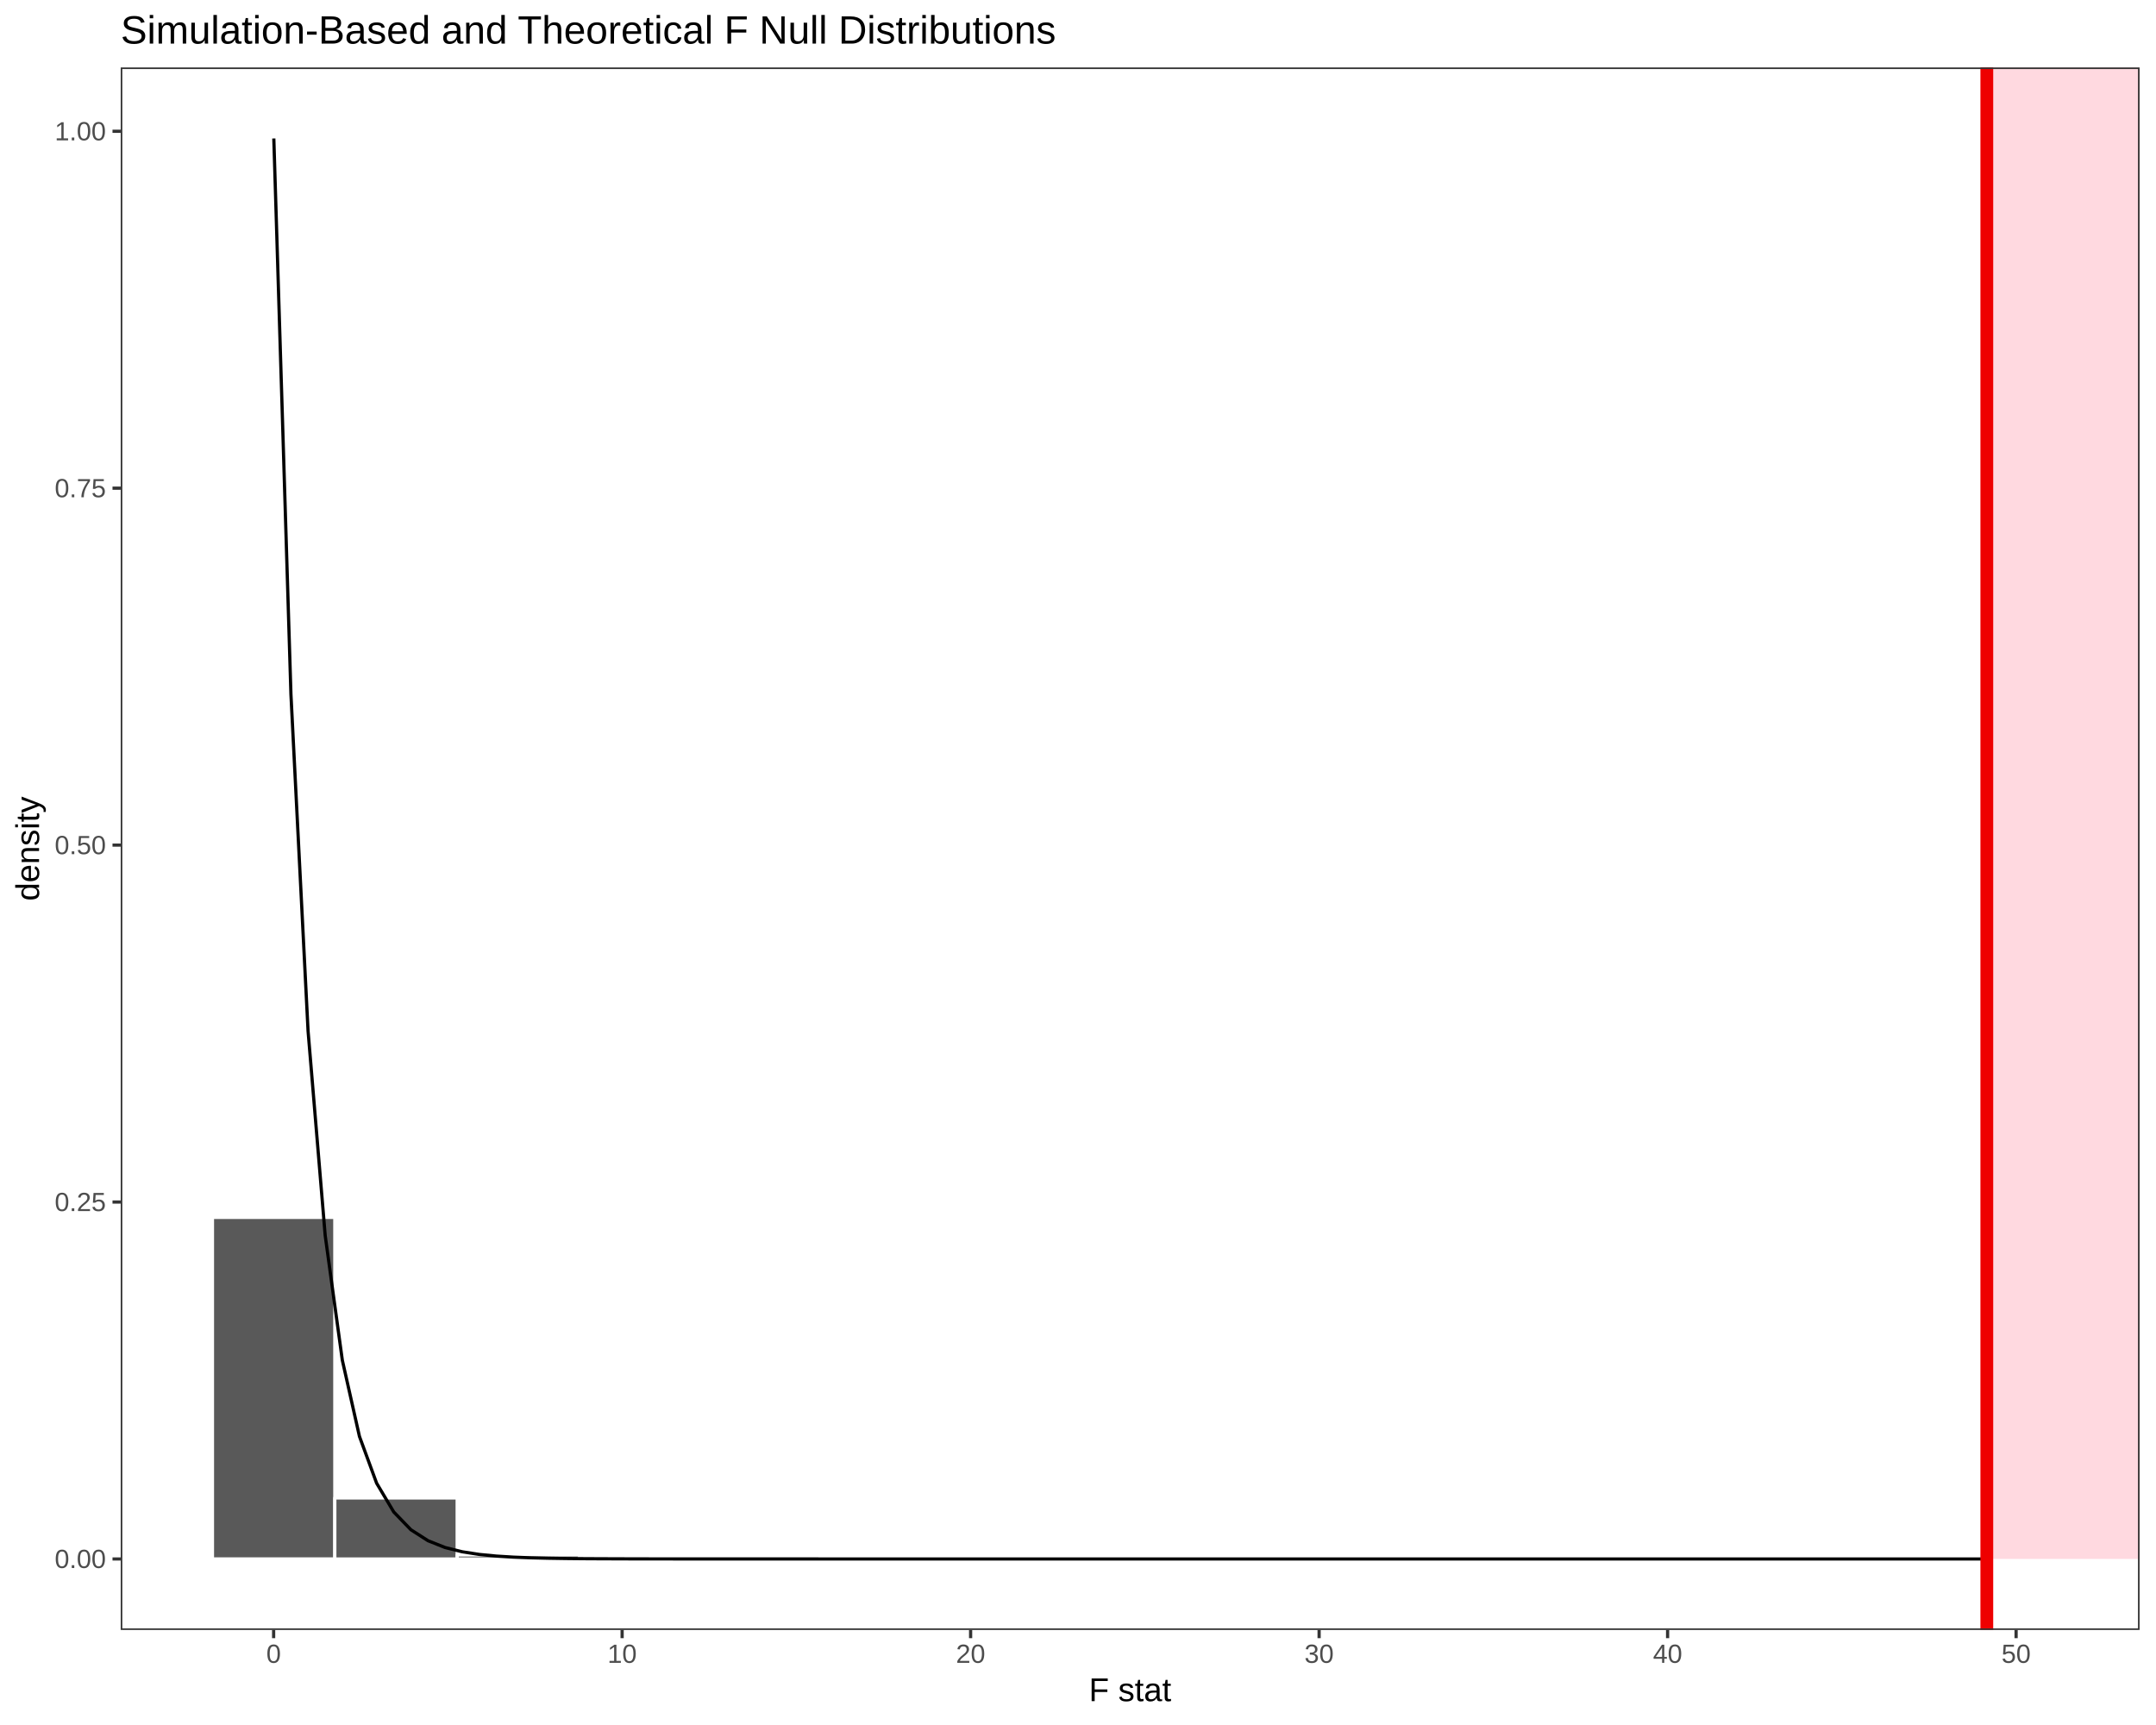
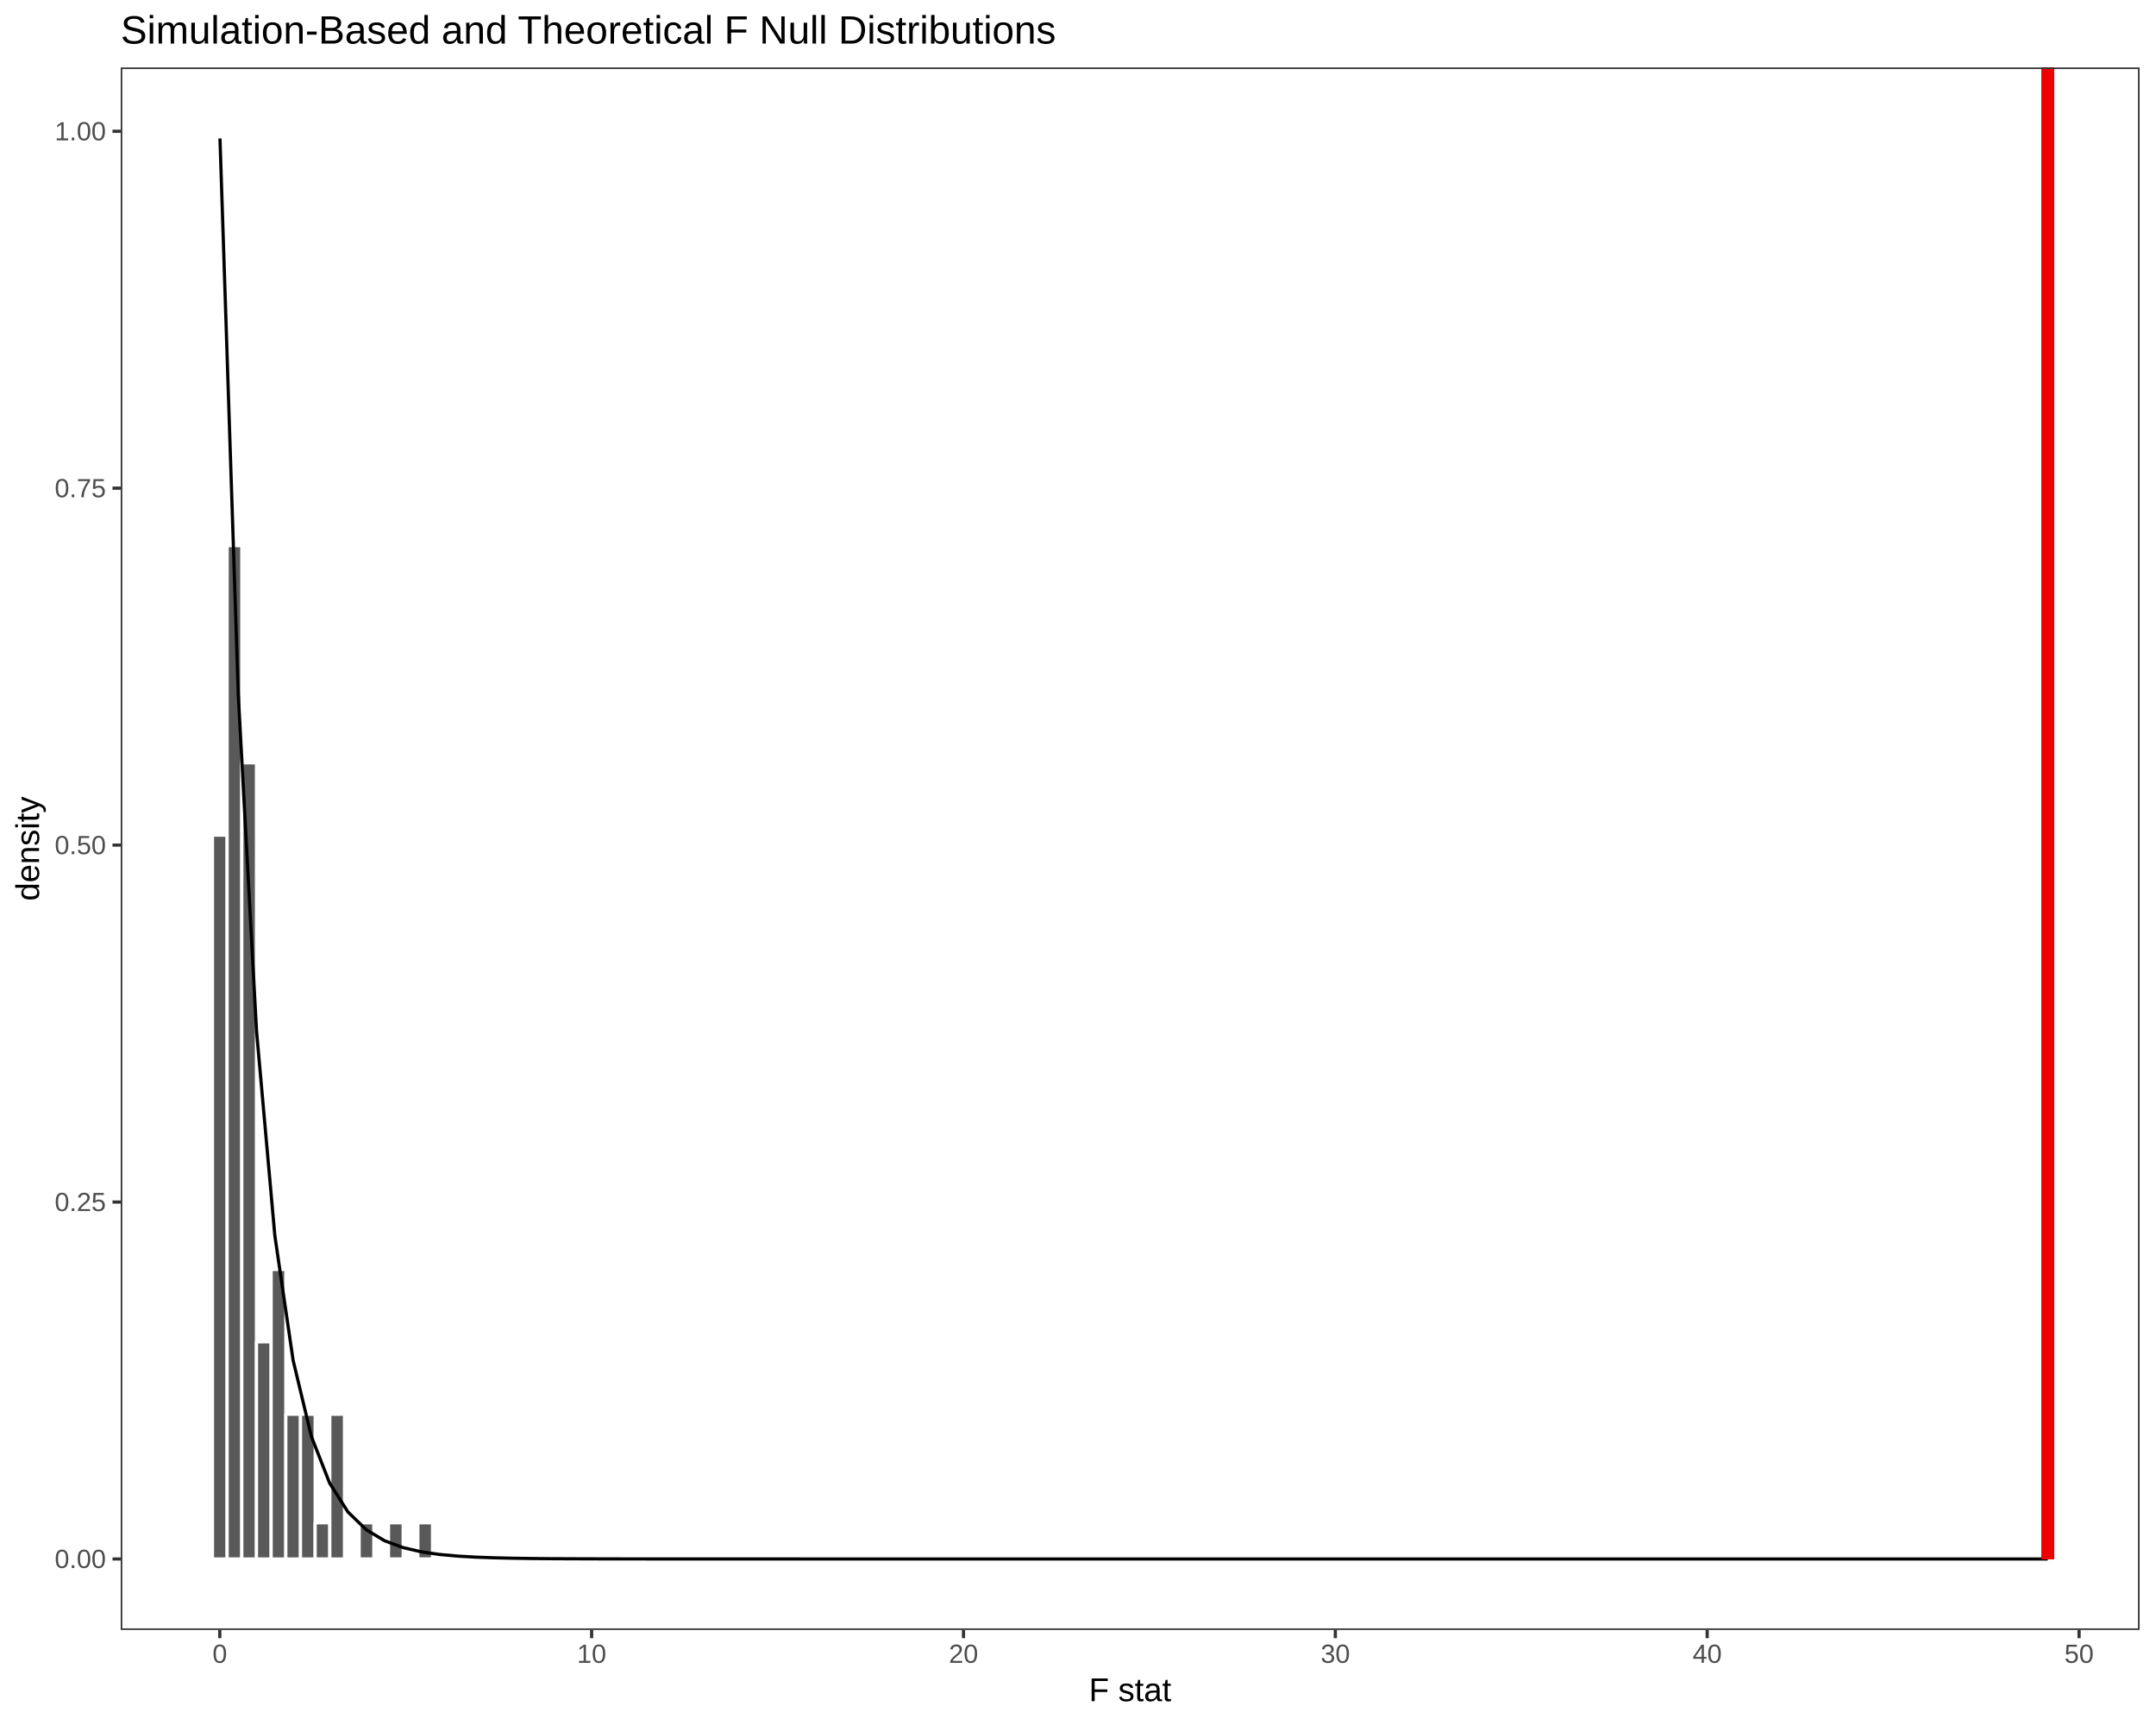
<svg xmlns="http://www.w3.org/2000/svg" viewBox="0 0 720.00 576.00">
  <defs>
    <style type="text/css">
    line, polyline, polygon, path, rect, circle {
      fill: none;
      stroke: #000000;
      stroke-linecap: round;
      stroke-linejoin: round;
      stroke-miterlimit: 10.00;
    }
  </style>
  </defs>
  <rect width="100%" height="100%" style="stroke: none; fill: #FFFFFF;" />
  <rect x="0.00" y="0.00" width="720.00" height="576.00" style="stroke-width: 1.07; stroke: #FFFFFF; fill: #FFFFFF;" />
  <defs>
    <clipPath id="cpNDAuMzF8NzE0LjUyfDU0NC4yN3wyMi41Mg==">
      <rect x="40.31" y="22.52" width="674.21" height="521.75" />
    </clipPath>
  </defs>
  <rect x="40.31" y="22.52" width="674.21" height="521.75" style="stroke-width: 1.07; stroke: none; fill: #FFFFFF;" clip-path="url(#cpNDAuMzF8NzE0LjUyfDU0NC4yN3wyMi41Mg==)" />
-   <rect x="70.95" y="406.50" width="40.86" height="114.05" style="stroke-width: 1.07; stroke: #FFFFFF; stroke-linecap: butt; fill: #595959;" clip-path="url(#cpNDAuMzF8NzE0LjUyfDU0NC4yN3wyMi41Mg==)" />
-   <rect x="111.81" y="500.19" width="40.86" height="20.37" style="stroke-width: 1.07; stroke: #FFFFFF; stroke-linecap: butt; fill: #595959;" clip-path="url(#cpNDAuMzF8NzE0LjUyfDU0NC4yN3wyMi41Mg==)" />
-   <rect x="152.68" y="519.20" width="40.86" height="1.36" style="stroke-width: 1.07; stroke: #FFFFFF; stroke-linecap: butt; fill: #595959;" clip-path="url(#cpNDAuMzF8NzE0LjUyfDU0NC4yN3wyMi41Mg==)" />
-   <rect x="193.54" y="520.56" width="40.86" height="0.00" style="stroke-width: 1.07; stroke: #FFFFFF; stroke-linecap: butt; fill: #595959;" clip-path="url(#cpNDAuMzF8NzE0LjUyfDU0NC4yN3wyMi41Mg==)" />
-   <rect x="234.40" y="520.56" width="40.86" height="0.00" style="stroke-width: 1.07; stroke: #FFFFFF; stroke-linecap: butt; fill: #595959;" clip-path="url(#cpNDAuMzF8NzE0LjUyfDU0NC4yN3wyMi41Mg==)" />
-   <rect x="275.26" y="520.56" width="40.86" height="0.00" style="stroke-width: 1.07; stroke: #FFFFFF; stroke-linecap: butt; fill: #595959;" clip-path="url(#cpNDAuMzF8NzE0LjUyfDU0NC4yN3wyMi41Mg==)" />
-   <rect x="316.12" y="520.56" width="40.86" height="0.00" style="stroke-width: 1.07; stroke: #FFFFFF; stroke-linecap: butt; fill: #595959;" clip-path="url(#cpNDAuMzF8NzE0LjUyfDU0NC4yN3wyMi41Mg==)" />
-   <rect x="356.98" y="520.56" width="40.86" height="0.00" style="stroke-width: 1.07; stroke: #FFFFFF; stroke-linecap: butt; fill: #595959;" clip-path="url(#cpNDAuMzF8NzE0LjUyfDU0NC4yN3wyMi41Mg==)" />
-   <rect x="397.84" y="520.56" width="40.86" height="0.00" style="stroke-width: 1.07; stroke: #FFFFFF; stroke-linecap: butt; fill: #595959;" clip-path="url(#cpNDAuMzF8NzE0LjUyfDU0NC4yN3wyMi41Mg==)" />
-   <rect x="438.71" y="520.56" width="40.86" height="0.00" style="stroke-width: 1.07; stroke: #FFFFFF; stroke-linecap: butt; fill: #595959;" clip-path="url(#cpNDAuMzF8NzE0LjUyfDU0NC4yN3wyMi41Mg==)" />
-   <rect x="479.57" y="520.56" width="40.86" height="0.00" style="stroke-width: 1.07; stroke: #FFFFFF; stroke-linecap: butt; fill: #595959;" clip-path="url(#cpNDAuMzF8NzE0LjUyfDU0NC4yN3wyMi41Mg==)" />
-   <rect x="520.43" y="520.56" width="40.86" height="0.00" style="stroke-width: 1.07; stroke: #FFFFFF; stroke-linecap: butt; fill: #595959;" clip-path="url(#cpNDAuMzF8NzE0LjUyfDU0NC4yN3wyMi41Mg==)" />
-   <rect x="561.29" y="520.56" width="40.86" height="0.00" style="stroke-width: 1.07; stroke: #FFFFFF; stroke-linecap: butt; fill: #595959;" clip-path="url(#cpNDAuMzF8NzE0LjUyfDU0NC4yN3wyMi41Mg==)" />
-   <rect x="602.15" y="520.56" width="40.86" height="0.00" style="stroke-width: 1.07; stroke: #FFFFFF; stroke-linecap: butt; fill: #595959;" clip-path="url(#cpNDAuMzF8NzE0LjUyfDU0NC4yN3wyMi41Mg==)" />
-   <rect x="643.01" y="520.56" width="40.86" height="0.00" style="stroke-width: 1.07; stroke: #FFFFFF; stroke-linecap: butt; fill: #595959;" clip-path="url(#cpNDAuMzF8NzE0LjUyfDU0NC4yN3wyMi41Mg==)" />
-   <polyline points="91.44,46.24 97.16,231.87 102.88,344.28 108.60,412.56 114.32,454.19 120.04,479.64 125.77,495.25 131.49,504.86 137.21,510.79 142.93,514.46 148.65,516.74 154.37,518.16 160.09,519.05 165.81,519.60 171.53,519.95 177.25,520.17 182.97,520.31 188.69,520.40 194.41,520.46 200.13,520.49 205.85,520.51 211.57,520.53 217.29,520.54 223.02,520.54 228.74,520.55 234.46,520.55 240.18,520.55 245.90,520.55 251.62,520.55 257.34,520.55 263.06,520.55 268.78,520.55 274.50,520.56 280.22,520.56 285.94,520.56 291.66,520.56 297.38,520.56 303.10,520.56 308.82,520.56 314.55,520.56 320.27,520.56 325.99,520.56 331.71,520.56 337.43,520.56 343.15,520.56 348.87,520.56 354.59,520.56 360.31,520.56 366.03,520.56 371.75,520.56 377.47,520.56 383.19,520.56 388.91,520.56 394.63,520.56 400.35,520.56 406.07,520.56 411.80,520.56 417.52,520.56 423.24,520.56 428.96,520.56 434.68,520.56 440.40,520.56 446.12,520.56 451.84,520.56 457.56,520.56 463.28,520.56 469.00,520.56 474.72,520.56 480.44,520.56 486.16,520.56 491.88,520.56 497.60,520.56 503.33,520.56 509.05,520.56 514.77,520.56 520.49,520.56 526.21,520.56 531.93,520.56 537.65,520.56 543.37,520.56 549.09,520.56 554.81,520.56 560.53,520.56 566.25,520.56 571.97,520.56 577.69,520.56 583.41,520.56 589.13,520.56 594.85,520.56 600.58,520.56 606.30,520.56 612.02,520.56 617.74,520.56 623.46,520.56 629.18,520.56 634.90,520.56 640.62,520.56 646.34,520.56 652.06,520.56 657.78,520.56 663.50,520.56 " style="stroke-width: 1.07; stroke-linecap: butt;" clip-path="url(#cpNDAuMzF8NzE0LjUyfDU0NC4yN3wyMi41Mg==)" />
-   <rect x="663.50" y="22.52" width="51.02" height="498.03" style="stroke-width: 1.07; stroke: none; stroke-linecap: butt; fill: #FFC0CB; fill-opacity: 0.60;" clip-path="url(#cpNDAuMzF8NzE0LjUyfDU0NC4yN3wyMi41Mg==)" />
-   <line x1="663.50" y1="544.27" x2="663.50" y2="22.52" style="stroke-width: 4.27; stroke: #EE0000; stroke-linecap: butt;" clip-path="url(#cpNDAuMzF8NzE0LjUyfDU0NC4yN3wyMi41Mg==)" />
+   <rect x="70.95" y="278.87" width="4.90" height="241.69" style="stroke-width: 1.07; stroke: #FFFFFF; stroke-linecap: butt; fill: #595959;" clip-path="url(#cpNDAuMzF8NzE0LjUyfDU0NC4yN3wyMi41Mg==)" />
+   <rect x="75.85" y="182.19" width="4.90" height="338.36" style="stroke-width: 1.07; stroke: #FFFFFF; stroke-linecap: butt; fill: #595959;" clip-path="url(#cpNDAuMzF8NzE0LjUyfDU0NC4yN3wyMi41Mg==)" />
+   <rect x="80.75" y="254.70" width="4.90" height="265.86" style="stroke-width: 1.07; stroke: #FFFFFF; stroke-linecap: butt; fill: #595959;" clip-path="url(#cpNDAuMzF8NzE0LjUyfDU0NC4yN3wyMi41Mg==)" />
+   <rect x="85.65" y="448.05" width="4.90" height="72.51" style="stroke-width: 1.07; stroke: #FFFFFF; stroke-linecap: butt; fill: #595959;" clip-path="url(#cpNDAuMzF8NzE0LjUyfDU0NC4yN3wyMi41Mg==)" />
+   <rect x="90.55" y="423.88" width="4.90" height="96.68" style="stroke-width: 1.07; stroke: #FFFFFF; stroke-linecap: butt; fill: #595959;" clip-path="url(#cpNDAuMzF8NzE0LjUyfDU0NC4yN3wyMi41Mg==)" />
+   <rect x="95.45" y="472.22" width="4.90" height="48.34" style="stroke-width: 1.07; stroke: #FFFFFF; stroke-linecap: butt; fill: #595959;" clip-path="url(#cpNDAuMzF8NzE0LjUyfDU0NC4yN3wyMi41Mg==)" />
+   <rect x="100.35" y="472.22" width="4.90" height="48.34" style="stroke-width: 1.07; stroke: #FFFFFF; stroke-linecap: butt; fill: #595959;" clip-path="url(#cpNDAuMzF8NzE0LjUyfDU0NC4yN3wyMi41Mg==)" />
+   <rect x="105.24" y="508.47" width="4.90" height="12.08" style="stroke-width: 1.07; stroke: #FFFFFF; stroke-linecap: butt; fill: #595959;" clip-path="url(#cpNDAuMzF8NzE0LjUyfDU0NC4yN3wyMi41Mg==)" />
+   <rect x="110.14" y="472.22" width="4.90" height="48.34" style="stroke-width: 1.07; stroke: #FFFFFF; stroke-linecap: butt; fill: #595959;" clip-path="url(#cpNDAuMzF8NzE0LjUyfDU0NC4yN3wyMi41Mg==)" />
+   <rect x="115.04" y="520.56" width="4.90" height="0.00" style="stroke-width: 1.07; stroke: #FFFFFF; stroke-linecap: butt; fill: #595959;" clip-path="url(#cpNDAuMzF8NzE0LjUyfDU0NC4yN3wyMi41Mg==)" />
+   <rect x="119.94" y="508.47" width="4.90" height="12.08" style="stroke-width: 1.07; stroke: #FFFFFF; stroke-linecap: butt; fill: #595959;" clip-path="url(#cpNDAuMzF8NzE0LjUyfDU0NC4yN3wyMi41Mg==)" />
+   <rect x="124.84" y="520.56" width="4.90" height="0.00" style="stroke-width: 1.07; stroke: #FFFFFF; stroke-linecap: butt; fill: #595959;" clip-path="url(#cpNDAuMzF8NzE0LjUyfDU0NC4yN3wyMi41Mg==)" />
+   <rect x="129.74" y="508.47" width="4.90" height="12.08" style="stroke-width: 1.07; stroke: #FFFFFF; stroke-linecap: butt; fill: #595959;" clip-path="url(#cpNDAuMzF8NzE0LjUyfDU0NC4yN3wyMi41Mg==)" />
+   <rect x="134.64" y="520.56" width="4.90" height="0.00" style="stroke-width: 1.07; stroke: #FFFFFF; stroke-linecap: butt; fill: #595959;" clip-path="url(#cpNDAuMzF8NzE0LjUyfDU0NC4yN3wyMi41Mg==)" />
+   <rect x="139.54" y="508.47" width="4.90" height="12.08" style="stroke-width: 1.07; stroke: #FFFFFF; stroke-linecap: butt; fill: #595959;" clip-path="url(#cpNDAuMzF8NzE0LjUyfDU0NC4yN3wyMi41Mg==)" />
+   <polyline points="73.46,46.24 79.57,231.87 85.67,344.28 91.78,412.56 97.88,454.19 103.98,479.64 110.09,495.25 116.19,504.86 122.30,510.79 128.40,514.46 134.51,516.74 140.61,518.16 146.71,519.05 152.82,519.60 158.92,519.95 165.03,520.17 171.13,520.31 177.23,520.40 183.34,520.46 189.44,520.49 195.55,520.51 201.65,520.53 207.75,520.54 213.86,520.54 219.96,520.55 226.07,520.55 232.17,520.55 238.28,520.55 244.38,520.55 250.48,520.55 256.59,520.55 262.69,520.55 268.80,520.56 274.90,520.56 281.00,520.56 287.11,520.56 293.21,520.56 299.32,520.56 305.42,520.56 311.52,520.56 317.63,520.56 323.73,520.56 329.84,520.56 335.94,520.56 342.04,520.56 348.15,520.56 354.25,520.56 360.36,520.56 366.46,520.56 372.57,520.56 378.67,520.56 384.77,520.56 390.88,520.56 396.98,520.56 403.09,520.56 409.19,520.56 415.29,520.56 421.40,520.56 427.50,520.56 433.61,520.56 439.71,520.56 445.81,520.56 451.92,520.56 458.02,520.56 464.13,520.56 470.23,520.56 476.34,520.56 482.44,520.56 488.54,520.56 494.65,520.56 500.75,520.56 506.86,520.56 512.96,520.56 519.06,520.56 525.17,520.56 531.27,520.56 537.38,520.56 543.48,520.56 549.58,520.56 555.69,520.56 561.79,520.56 567.90,520.56 574.00,520.56 580.10,520.56 586.21,520.56 592.31,520.56 598.42,520.56 604.52,520.56 610.63,520.56 616.73,520.56 622.83,520.56 628.94,520.56 635.04,520.56 641.15,520.56 647.25,520.56 653.35,520.56 659.46,520.56 665.56,520.56 671.67,520.56 677.77,520.56 683.87,520.56 " style="stroke-width: 1.07; stroke-linecap: butt;" clip-path="url(#cpNDAuMzF8NzE0LjUyfDU0NC4yN3wyMi41Mg==)" />
+   <polygon points="683.87,520.56 683.87,520.56 " style="stroke-width: 1.07; stroke: none; fill: #FFC0CB; fill-opacity: 0.60;" clip-path="url(#cpNDAuMzF8NzE0LjUyfDU0NC4yN3wyMi41Mg==)" />
+   <line x1="683.87" y1="520.56" x2="683.87" y2="22.52" style="stroke-width: 4.27; stroke: #EE0000; stroke-linecap: butt;" clip-path="url(#cpNDAuMzF8NzE0LjUyfDU0NC4yN3wyMi41Mg==)" />
+   <line x1="683.87" y1="520.56" x2="683.87" y2="22.52" style="stroke-width: 4.27; stroke: #EE0000; stroke-linecap: butt;" clip-path="url(#cpNDAuMzF8NzE0LjUyfDU0NC4yN3wyMi41Mg==)" />
+   <line x1="683.87" y1="520.56" x2="683.87" y2="22.52" style="stroke-width: 4.27; stroke: #EE0000; stroke-linecap: butt;" clip-path="url(#cpNDAuMzF8NzE0LjUyfDU0NC4yN3wyMi41Mg==)" />
+   <line x1="683.87" y1="520.56" x2="683.87" y2="22.52" style="stroke-width: 4.27; stroke: #EE0000; stroke-linecap: butt;" clip-path="url(#cpNDAuMzF8NzE0LjUyfDU0NC4yN3wyMi41Mg==)" />
+   <line x1="683.87" y1="520.56" x2="683.87" y2="22.52" style="stroke-width: 4.27; stroke: #EE0000; stroke-linecap: butt;" clip-path="url(#cpNDAuMzF8NzE0LjUyfDU0NC4yN3wyMi41Mg==)" />
+   <line x1="683.87" y1="520.56" x2="683.87" y2="22.52" style="stroke-width: 4.27; stroke: #EE0000; stroke-linecap: butt;" clip-path="url(#cpNDAuMzF8NzE0LjUyfDU0NC4yN3wyMi41Mg==)" />
+   <line x1="683.87" y1="520.56" x2="683.87" y2="22.52" style="stroke-width: 4.27; stroke: #EE0000; stroke-linecap: butt;" clip-path="url(#cpNDAuMzF8NzE0LjUyfDU0NC4yN3wyMi41Mg==)" />
+   <line x1="683.87" y1="520.56" x2="683.87" y2="22.52" style="stroke-width: 4.27; stroke: #EE0000; stroke-linecap: butt;" clip-path="url(#cpNDAuMzF8NzE0LjUyfDU0NC4yN3wyMi41Mg==)" />
+   <line x1="683.87" y1="520.56" x2="683.87" y2="22.52" style="stroke-width: 4.27; stroke: #EE0000; stroke-linecap: butt;" clip-path="url(#cpNDAuMzF8NzE0LjUyfDU0NC4yN3wyMi41Mg==)" />
+   <line x1="683.87" y1="520.56" x2="683.87" y2="22.52" style="stroke-width: 4.27; stroke: #EE0000; stroke-linecap: butt;" clip-path="url(#cpNDAuMzF8NzE0LjUyfDU0NC4yN3wyMi41Mg==)" />
+   <line x1="683.87" y1="520.56" x2="683.87" y2="22.52" style="stroke-width: 4.27; stroke: #EE0000; stroke-linecap: butt;" clip-path="url(#cpNDAuMzF8NzE0LjUyfDU0NC4yN3wyMi41Mg==)" />
+   <line x1="683.87" y1="520.56" x2="683.87" y2="22.52" style="stroke-width: 4.27; stroke: #EE0000; stroke-linecap: butt;" clip-path="url(#cpNDAuMzF8NzE0LjUyfDU0NC4yN3wyMi41Mg==)" />
+   <line x1="683.87" y1="520.56" x2="683.87" y2="22.52" style="stroke-width: 4.27; stroke: #EE0000; stroke-linecap: butt;" clip-path="url(#cpNDAuMzF8NzE0LjUyfDU0NC4yN3wyMi41Mg==)" />
+   <line x1="683.87" y1="520.56" x2="683.87" y2="22.52" style="stroke-width: 4.27; stroke: #EE0000; stroke-linecap: butt;" clip-path="url(#cpNDAuMzF8NzE0LjUyfDU0NC4yN3wyMi41Mg==)" />
+   <line x1="683.87" y1="520.56" x2="683.87" y2="22.52" style="stroke-width: 4.27; stroke: #EE0000; stroke-linecap: butt;" clip-path="url(#cpNDAuMzF8NzE0LjUyfDU0NC4yN3wyMi41Mg==)" />
+   <line x1="683.87" y1="520.56" x2="683.87" y2="22.52" style="stroke-width: 4.27; stroke: #EE0000; stroke-linecap: butt;" clip-path="url(#cpNDAuMzF8NzE0LjUyfDU0NC4yN3wyMi41Mg==)" />
+   <line x1="683.87" y1="520.56" x2="683.87" y2="22.52" style="stroke-width: 4.27; stroke: #EE0000; stroke-linecap: butt;" clip-path="url(#cpNDAuMzF8NzE0LjUyfDU0NC4yN3wyMi41Mg==)" />
+   <line x1="683.87" y1="520.56" x2="683.87" y2="22.52" style="stroke-width: 4.27; stroke: #EE0000; stroke-linecap: butt;" clip-path="url(#cpNDAuMzF8NzE0LjUyfDU0NC4yN3wyMi41Mg==)" />
+   <line x1="683.87" y1="520.56" x2="683.87" y2="22.52" style="stroke-width: 4.27; stroke: #EE0000; stroke-linecap: butt;" clip-path="url(#cpNDAuMzF8NzE0LjUyfDU0NC4yN3wyMi41Mg==)" />
+   <line x1="683.87" y1="520.56" x2="683.87" y2="22.52" style="stroke-width: 4.27; stroke: #EE0000; stroke-linecap: butt;" clip-path="url(#cpNDAuMzF8NzE0LjUyfDU0NC4yN3wyMi41Mg==)" />
+   <line x1="683.87" y1="520.56" x2="683.87" y2="22.52" style="stroke-width: 4.27; stroke: #EE0000; stroke-linecap: butt;" clip-path="url(#cpNDAuMzF8NzE0LjUyfDU0NC4yN3wyMi41Mg==)" />
+   <line x1="683.87" y1="520.56" x2="683.87" y2="22.52" style="stroke-width: 4.27; stroke: #EE0000; stroke-linecap: butt;" clip-path="url(#cpNDAuMzF8NzE0LjUyfDU0NC4yN3wyMi41Mg==)" />
+   <line x1="683.87" y1="520.56" x2="683.87" y2="22.52" style="stroke-width: 4.27; stroke: #EE0000; stroke-linecap: butt;" clip-path="url(#cpNDAuMzF8NzE0LjUyfDU0NC4yN3wyMi41Mg==)" />
+   <line x1="683.87" y1="520.56" x2="683.87" y2="22.52" style="stroke-width: 4.27; stroke: #EE0000; stroke-linecap: butt;" clip-path="url(#cpNDAuMzF8NzE0LjUyfDU0NC4yN3wyMi41Mg==)" />
+   <line x1="683.87" y1="520.56" x2="683.87" y2="22.52" style="stroke-width: 4.27; stroke: #EE0000; stroke-linecap: butt;" clip-path="url(#cpNDAuMzF8NzE0LjUyfDU0NC4yN3wyMi41Mg==)" />
+   <line x1="683.87" y1="520.56" x2="683.87" y2="22.52" style="stroke-width: 4.27; stroke: #EE0000; stroke-linecap: butt;" clip-path="url(#cpNDAuMzF8NzE0LjUyfDU0NC4yN3wyMi41Mg==)" />
+   <line x1="683.87" y1="520.56" x2="683.87" y2="22.52" style="stroke-width: 4.27; stroke: #EE0000; stroke-linecap: butt;" clip-path="url(#cpNDAuMzF8NzE0LjUyfDU0NC4yN3wyMi41Mg==)" />
+   <line x1="683.87" y1="520.56" x2="683.87" y2="22.52" style="stroke-width: 4.27; stroke: #EE0000; stroke-linecap: butt;" clip-path="url(#cpNDAuMzF8NzE0LjUyfDU0NC4yN3wyMi41Mg==)" />
+   <line x1="683.87" y1="520.56" x2="683.87" y2="22.52" style="stroke-width: 4.27; stroke: #EE0000; stroke-linecap: butt;" clip-path="url(#cpNDAuMzF8NzE0LjUyfDU0NC4yN3wyMi41Mg==)" />
+   <line x1="683.87" y1="520.56" x2="683.87" y2="22.52" style="stroke-width: 4.27; stroke: #EE0000; stroke-linecap: butt;" clip-path="url(#cpNDAuMzF8NzE0LjUyfDU0NC4yN3wyMi41Mg==)" />
+   <line x1="683.87" y1="520.56" x2="683.87" y2="22.52" style="stroke-width: 4.27; stroke: #EE0000; stroke-linecap: butt;" clip-path="url(#cpNDAuMzF8NzE0LjUyfDU0NC4yN3wyMi41Mg==)" />
+   <line x1="683.87" y1="520.56" x2="683.87" y2="22.52" style="stroke-width: 4.27; stroke: #EE0000; stroke-linecap: butt;" clip-path="url(#cpNDAuMzF8NzE0LjUyfDU0NC4yN3wyMi41Mg==)" />
+   <line x1="683.87" y1="520.56" x2="683.87" y2="22.52" style="stroke-width: 4.27; stroke: #EE0000; stroke-linecap: butt;" clip-path="url(#cpNDAuMzF8NzE0LjUyfDU0NC4yN3wyMi41Mg==)" />
+   <line x1="683.87" y1="520.56" x2="683.87" y2="22.52" style="stroke-width: 4.27; stroke: #EE0000; stroke-linecap: butt;" clip-path="url(#cpNDAuMzF8NzE0LjUyfDU0NC4yN3wyMi41Mg==)" />
+   <line x1="683.87" y1="520.56" x2="683.87" y2="22.52" style="stroke-width: 4.27; stroke: #EE0000; stroke-linecap: butt;" clip-path="url(#cpNDAuMzF8NzE0LjUyfDU0NC4yN3wyMi41Mg==)" />
+   <line x1="683.87" y1="520.56" x2="683.87" y2="22.52" style="stroke-width: 4.27; stroke: #EE0000; stroke-linecap: butt;" clip-path="url(#cpNDAuMzF8NzE0LjUyfDU0NC4yN3wyMi41Mg==)" />
+   <line x1="683.87" y1="520.56" x2="683.87" y2="22.52" style="stroke-width: 4.27; stroke: #EE0000; stroke-linecap: butt;" clip-path="url(#cpNDAuMzF8NzE0LjUyfDU0NC4yN3wyMi41Mg==)" />
+   <line x1="683.87" y1="520.56" x2="683.87" y2="22.52" style="stroke-width: 4.27; stroke: #EE0000; stroke-linecap: butt;" clip-path="url(#cpNDAuMzF8NzE0LjUyfDU0NC4yN3wyMi41Mg==)" />
+   <line x1="683.87" y1="520.56" x2="683.87" y2="22.52" style="stroke-width: 4.27; stroke: #EE0000; stroke-linecap: butt;" clip-path="url(#cpNDAuMzF8NzE0LjUyfDU0NC4yN3wyMi41Mg==)" />
+   <line x1="683.87" y1="520.56" x2="683.87" y2="22.52" style="stroke-width: 4.27; stroke: #EE0000; stroke-linecap: butt;" clip-path="url(#cpNDAuMzF8NzE0LjUyfDU0NC4yN3wyMi41Mg==)" />
+   <line x1="683.87" y1="520.56" x2="683.87" y2="22.52" style="stroke-width: 4.27; stroke: #EE0000; stroke-linecap: butt;" clip-path="url(#cpNDAuMzF8NzE0LjUyfDU0NC4yN3wyMi41Mg==)" />
+   <line x1="683.87" y1="520.56" x2="683.87" y2="22.52" style="stroke-width: 4.27; stroke: #EE0000; stroke-linecap: butt;" clip-path="url(#cpNDAuMzF8NzE0LjUyfDU0NC4yN3wyMi41Mg==)" />
+   <line x1="683.87" y1="520.56" x2="683.87" y2="22.52" style="stroke-width: 4.27; stroke: #EE0000; stroke-linecap: butt;" clip-path="url(#cpNDAuMzF8NzE0LjUyfDU0NC4yN3wyMi41Mg==)" />
+   <line x1="683.87" y1="520.56" x2="683.87" y2="22.52" style="stroke-width: 4.27; stroke: #EE0000; stroke-linecap: butt;" clip-path="url(#cpNDAuMzF8NzE0LjUyfDU0NC4yN3wyMi41Mg==)" />
+   <line x1="683.87" y1="520.56" x2="683.87" y2="22.52" style="stroke-width: 4.27; stroke: #EE0000; stroke-linecap: butt;" clip-path="url(#cpNDAuMzF8NzE0LjUyfDU0NC4yN3wyMi41Mg==)" />
+   <line x1="683.87" y1="520.56" x2="683.87" y2="22.52" style="stroke-width: 4.27; stroke: #EE0000; stroke-linecap: butt;" clip-path="url(#cpNDAuMzF8NzE0LjUyfDU0NC4yN3wyMi41Mg==)" />
+   <line x1="683.87" y1="520.56" x2="683.87" y2="22.52" style="stroke-width: 4.27; stroke: #EE0000; stroke-linecap: butt;" clip-path="url(#cpNDAuMzF8NzE0LjUyfDU0NC4yN3wyMi41Mg==)" />
+   <line x1="683.87" y1="520.56" x2="683.87" y2="22.52" style="stroke-width: 4.27; stroke: #EE0000; stroke-linecap: butt;" clip-path="url(#cpNDAuMzF8NzE0LjUyfDU0NC4yN3wyMi41Mg==)" />
+   <line x1="683.87" y1="520.56" x2="683.87" y2="22.52" style="stroke-width: 4.27; stroke: #EE0000; stroke-linecap: butt;" clip-path="url(#cpNDAuMzF8NzE0LjUyfDU0NC4yN3wyMi41Mg==)" />
+   <line x1="683.87" y1="520.56" x2="683.87" y2="22.52" style="stroke-width: 4.27; stroke: #EE0000; stroke-linecap: butt;" clip-path="url(#cpNDAuMzF8NzE0LjUyfDU0NC4yN3wyMi41Mg==)" />
+   <line x1="683.87" y1="520.56" x2="683.87" y2="22.52" style="stroke-width: 4.27; stroke: #EE0000; stroke-linecap: butt;" clip-path="url(#cpNDAuMzF8NzE0LjUyfDU0NC4yN3wyMi41Mg==)" />
+   <line x1="683.87" y1="520.56" x2="683.87" y2="22.52" style="stroke-width: 4.27; stroke: #EE0000; stroke-linecap: butt;" clip-path="url(#cpNDAuMzF8NzE0LjUyfDU0NC4yN3wyMi41Mg==)" />
+   <line x1="683.87" y1="520.56" x2="683.87" y2="22.52" style="stroke-width: 4.27; stroke: #EE0000; stroke-linecap: butt;" clip-path="url(#cpNDAuMzF8NzE0LjUyfDU0NC4yN3wyMi41Mg==)" />
+   <line x1="683.87" y1="520.56" x2="683.87" y2="22.52" style="stroke-width: 4.27; stroke: #EE0000; stroke-linecap: butt;" clip-path="url(#cpNDAuMzF8NzE0LjUyfDU0NC4yN3wyMi41Mg==)" />
+   <line x1="683.87" y1="520.56" x2="683.87" y2="22.52" style="stroke-width: 4.27; stroke: #EE0000; stroke-linecap: butt;" clip-path="url(#cpNDAuMzF8NzE0LjUyfDU0NC4yN3wyMi41Mg==)" />
+   <line x1="683.87" y1="520.56" x2="683.87" y2="22.52" style="stroke-width: 4.27; stroke: #EE0000; stroke-linecap: butt;" clip-path="url(#cpNDAuMzF8NzE0LjUyfDU0NC4yN3wyMi41Mg==)" />
+   <line x1="683.87" y1="520.56" x2="683.87" y2="22.52" style="stroke-width: 4.27; stroke: #EE0000; stroke-linecap: butt;" clip-path="url(#cpNDAuMzF8NzE0LjUyfDU0NC4yN3wyMi41Mg==)" />
+   <line x1="683.87" y1="520.56" x2="683.87" y2="22.52" style="stroke-width: 4.27; stroke: #EE0000; stroke-linecap: butt;" clip-path="url(#cpNDAuMzF8NzE0LjUyfDU0NC4yN3wyMi41Mg==)" />
+   <line x1="683.87" y1="520.56" x2="683.87" y2="22.52" style="stroke-width: 4.27; stroke: #EE0000; stroke-linecap: butt;" clip-path="url(#cpNDAuMzF8NzE0LjUyfDU0NC4yN3wyMi41Mg==)" />
+   <line x1="683.87" y1="520.56" x2="683.87" y2="22.52" style="stroke-width: 4.27; stroke: #EE0000; stroke-linecap: butt;" clip-path="url(#cpNDAuMzF8NzE0LjUyfDU0NC4yN3wyMi41Mg==)" />
+   <line x1="683.87" y1="520.56" x2="683.87" y2="22.52" style="stroke-width: 4.27; stroke: #EE0000; stroke-linecap: butt;" clip-path="url(#cpNDAuMzF8NzE0LjUyfDU0NC4yN3wyMi41Mg==)" />
+   <line x1="683.87" y1="520.56" x2="683.87" y2="22.52" style="stroke-width: 4.27; stroke: #EE0000; stroke-linecap: butt;" clip-path="url(#cpNDAuMzF8NzE0LjUyfDU0NC4yN3wyMi41Mg==)" />
+   <line x1="683.87" y1="520.56" x2="683.87" y2="22.52" style="stroke-width: 4.27; stroke: #EE0000; stroke-linecap: butt;" clip-path="url(#cpNDAuMzF8NzE0LjUyfDU0NC4yN3wyMi41Mg==)" />
+   <line x1="683.87" y1="520.56" x2="683.87" y2="22.52" style="stroke-width: 4.27; stroke: #EE0000; stroke-linecap: butt;" clip-path="url(#cpNDAuMzF8NzE0LjUyfDU0NC4yN3wyMi41Mg==)" />
+   <line x1="683.87" y1="520.56" x2="683.87" y2="22.52" style="stroke-width: 4.27; stroke: #EE0000; stroke-linecap: butt;" clip-path="url(#cpNDAuMzF8NzE0LjUyfDU0NC4yN3wyMi41Mg==)" />
+   <line x1="683.87" y1="520.56" x2="683.87" y2="22.52" style="stroke-width: 4.27; stroke: #EE0000; stroke-linecap: butt;" clip-path="url(#cpNDAuMzF8NzE0LjUyfDU0NC4yN3wyMi41Mg==)" />
+   <line x1="683.87" y1="520.56" x2="683.87" y2="22.52" style="stroke-width: 4.27; stroke: #EE0000; stroke-linecap: butt;" clip-path="url(#cpNDAuMzF8NzE0LjUyfDU0NC4yN3wyMi41Mg==)" />
+   <line x1="683.87" y1="520.56" x2="683.87" y2="22.52" style="stroke-width: 4.27; stroke: #EE0000; stroke-linecap: butt;" clip-path="url(#cpNDAuMzF8NzE0LjUyfDU0NC4yN3wyMi41Mg==)" />
+   <line x1="683.87" y1="520.56" x2="683.87" y2="22.52" style="stroke-width: 4.27; stroke: #EE0000; stroke-linecap: butt;" clip-path="url(#cpNDAuMzF8NzE0LjUyfDU0NC4yN3wyMi41Mg==)" />
+   <line x1="683.87" y1="520.56" x2="683.87" y2="22.52" style="stroke-width: 4.27; stroke: #EE0000; stroke-linecap: butt;" clip-path="url(#cpNDAuMzF8NzE0LjUyfDU0NC4yN3wyMi41Mg==)" />
+   <line x1="683.87" y1="520.56" x2="683.87" y2="22.52" style="stroke-width: 4.27; stroke: #EE0000; stroke-linecap: butt;" clip-path="url(#cpNDAuMzF8NzE0LjUyfDU0NC4yN3wyMi41Mg==)" />
+   <line x1="683.87" y1="520.56" x2="683.87" y2="22.52" style="stroke-width: 4.27; stroke: #EE0000; stroke-linecap: butt;" clip-path="url(#cpNDAuMzF8NzE0LjUyfDU0NC4yN3wyMi41Mg==)" />
+   <line x1="683.87" y1="520.56" x2="683.87" y2="22.52" style="stroke-width: 4.27; stroke: #EE0000; stroke-linecap: butt;" clip-path="url(#cpNDAuMzF8NzE0LjUyfDU0NC4yN3wyMi41Mg==)" />
+   <line x1="683.87" y1="520.56" x2="683.87" y2="22.52" style="stroke-width: 4.27; stroke: #EE0000; stroke-linecap: butt;" clip-path="url(#cpNDAuMzF8NzE0LjUyfDU0NC4yN3wyMi41Mg==)" />
+   <line x1="683.87" y1="520.56" x2="683.87" y2="22.52" style="stroke-width: 4.27; stroke: #EE0000; stroke-linecap: butt;" clip-path="url(#cpNDAuMzF8NzE0LjUyfDU0NC4yN3wyMi41Mg==)" />
+   <line x1="683.87" y1="520.56" x2="683.87" y2="22.52" style="stroke-width: 4.27; stroke: #EE0000; stroke-linecap: butt;" clip-path="url(#cpNDAuMzF8NzE0LjUyfDU0NC4yN3wyMi41Mg==)" />
+   <line x1="683.87" y1="520.56" x2="683.87" y2="22.52" style="stroke-width: 4.27; stroke: #EE0000; stroke-linecap: butt;" clip-path="url(#cpNDAuMzF8NzE0LjUyfDU0NC4yN3wyMi41Mg==)" />
+   <line x1="683.87" y1="520.56" x2="683.87" y2="22.52" style="stroke-width: 4.27; stroke: #EE0000; stroke-linecap: butt;" clip-path="url(#cpNDAuMzF8NzE0LjUyfDU0NC4yN3wyMi41Mg==)" />
+   <line x1="683.87" y1="520.56" x2="683.87" y2="22.52" style="stroke-width: 4.27; stroke: #EE0000; stroke-linecap: butt;" clip-path="url(#cpNDAuMzF8NzE0LjUyfDU0NC4yN3wyMi41Mg==)" />
+   <line x1="683.87" y1="520.56" x2="683.87" y2="22.52" style="stroke-width: 4.27; stroke: #EE0000; stroke-linecap: butt;" clip-path="url(#cpNDAuMzF8NzE0LjUyfDU0NC4yN3wyMi41Mg==)" />
+   <line x1="683.87" y1="520.56" x2="683.87" y2="22.52" style="stroke-width: 4.27; stroke: #EE0000; stroke-linecap: butt;" clip-path="url(#cpNDAuMzF8NzE0LjUyfDU0NC4yN3wyMi41Mg==)" />
+   <line x1="683.87" y1="520.56" x2="683.87" y2="22.52" style="stroke-width: 4.27; stroke: #EE0000; stroke-linecap: butt;" clip-path="url(#cpNDAuMzF8NzE0LjUyfDU0NC4yN3wyMi41Mg==)" />
+   <line x1="683.87" y1="520.56" x2="683.87" y2="22.52" style="stroke-width: 4.27; stroke: #EE0000; stroke-linecap: butt;" clip-path="url(#cpNDAuMzF8NzE0LjUyfDU0NC4yN3wyMi41Mg==)" />
+   <line x1="683.87" y1="520.56" x2="683.87" y2="22.52" style="stroke-width: 4.27; stroke: #EE0000; stroke-linecap: butt;" clip-path="url(#cpNDAuMzF8NzE0LjUyfDU0NC4yN3wyMi41Mg==)" />
+   <line x1="683.87" y1="520.56" x2="683.87" y2="22.52" style="stroke-width: 4.27; stroke: #EE0000; stroke-linecap: butt;" clip-path="url(#cpNDAuMzF8NzE0LjUyfDU0NC4yN3wyMi41Mg==)" />
+   <line x1="683.87" y1="520.56" x2="683.87" y2="22.52" style="stroke-width: 4.27; stroke: #EE0000; stroke-linecap: butt;" clip-path="url(#cpNDAuMzF8NzE0LjUyfDU0NC4yN3wyMi41Mg==)" />
+   <line x1="683.87" y1="520.56" x2="683.87" y2="22.52" style="stroke-width: 4.27; stroke: #EE0000; stroke-linecap: butt;" clip-path="url(#cpNDAuMzF8NzE0LjUyfDU0NC4yN3wyMi41Mg==)" />
+   <line x1="683.87" y1="520.56" x2="683.87" y2="22.52" style="stroke-width: 4.27; stroke: #EE0000; stroke-linecap: butt;" clip-path="url(#cpNDAuMzF8NzE0LjUyfDU0NC4yN3wyMi41Mg==)" />
+   <line x1="683.87" y1="520.56" x2="683.87" y2="22.52" style="stroke-width: 4.27; stroke: #EE0000; stroke-linecap: butt;" clip-path="url(#cpNDAuMzF8NzE0LjUyfDU0NC4yN3wyMi41Mg==)" />
+   <line x1="683.87" y1="520.56" x2="683.87" y2="22.52" style="stroke-width: 4.27; stroke: #EE0000; stroke-linecap: butt;" clip-path="url(#cpNDAuMzF8NzE0LjUyfDU0NC4yN3wyMi41Mg==)" />
+   <line x1="683.87" y1="520.56" x2="683.87" y2="22.52" style="stroke-width: 4.27; stroke: #EE0000; stroke-linecap: butt;" clip-path="url(#cpNDAuMzF8NzE0LjUyfDU0NC4yN3wyMi41Mg==)" />
+   <line x1="683.87" y1="520.56" x2="683.87" y2="22.52" style="stroke-width: 4.27; stroke: #EE0000; stroke-linecap: butt;" clip-path="url(#cpNDAuMzF8NzE0LjUyfDU0NC4yN3wyMi41Mg==)" />
+   <line x1="683.87" y1="520.56" x2="683.87" y2="22.52" style="stroke-width: 4.27; stroke: #EE0000; stroke-linecap: butt;" clip-path="url(#cpNDAuMzF8NzE0LjUyfDU0NC4yN3wyMi41Mg==)" />
+   <line x1="683.87" y1="520.56" x2="683.87" y2="22.52" style="stroke-width: 4.27; stroke: #EE0000; stroke-linecap: butt;" clip-path="url(#cpNDAuMzF8NzE0LjUyfDU0NC4yN3wyMi41Mg==)" />
+   <line x1="683.87" y1="520.56" x2="683.87" y2="22.52" style="stroke-width: 4.27; stroke: #EE0000; stroke-linecap: butt;" clip-path="url(#cpNDAuMzF8NzE0LjUyfDU0NC4yN3wyMi41Mg==)" />
+   <line x1="683.87" y1="520.56" x2="683.87" y2="22.52" style="stroke-width: 4.27; stroke: #EE0000; stroke-linecap: butt;" clip-path="url(#cpNDAuMzF8NzE0LjUyfDU0NC4yN3wyMi41Mg==)" />
+   <line x1="683.87" y1="520.56" x2="683.87" y2="22.52" style="stroke-width: 4.27; stroke: #EE0000; stroke-linecap: butt;" clip-path="url(#cpNDAuMzF8NzE0LjUyfDU0NC4yN3wyMi41Mg==)" />
+   <line x1="683.87" y1="520.56" x2="683.87" y2="22.52" style="stroke-width: 4.27; stroke: #EE0000; stroke-linecap: butt;" clip-path="url(#cpNDAuMzF8NzE0LjUyfDU0NC4yN3wyMi41Mg==)" />
+   <line x1="683.87" y1="520.56" x2="683.87" y2="22.52" style="stroke-width: 4.27; stroke: #EE0000; stroke-linecap: butt;" clip-path="url(#cpNDAuMzF8NzE0LjUyfDU0NC4yN3wyMi41Mg==)" />
+   <line x1="683.87" y1="520.56" x2="683.87" y2="22.52" style="stroke-width: 4.27; stroke: #EE0000; stroke-linecap: butt;" clip-path="url(#cpNDAuMzF8NzE0LjUyfDU0NC4yN3wyMi41Mg==)" />
  <rect x="40.31" y="22.52" width="674.21" height="521.75" style="stroke-width: 1.07; stroke: #333333;" clip-path="url(#cpNDAuMzF8NzE0LjUyfDU0NC4yN3wyMi41Mg==)" />
  <defs>
    <clipPath id="cpMC4wMHw3MjAuMDB8NTc2LjAwfDAuMDA=">
      <rect x="0.00" y="0.00" width="720.00" height="576.00" />
    </clipPath>
  </defs>
  <g clip-path="url(#cpMC4wMHw3MjAuMDB8NTc2LjAwfDAuMDA=)">
    <text x="18.27" y="523.58" style="font-size: 8.80px; fill: #4D4D4D; font-family: Liberation Sans;" textLength="17.11px" lengthAdjust="spacingAndGlyphs">0.00</text>
  </g>
  <g clip-path="url(#cpMC4wMHw3MjAuMDB8NTc2LjAwfDAuMDA=)">
    <text x="18.27" y="404.40" style="font-size: 8.80px; fill: #4D4D4D; font-family: Liberation Sans;" textLength="17.11px" lengthAdjust="spacingAndGlyphs">0.25</text>
  </g>
  <g clip-path="url(#cpMC4wMHw3MjAuMDB8NTc2LjAwfDAuMDA=)">
    <text x="18.27" y="285.22" style="font-size: 8.80px; fill: #4D4D4D; font-family: Liberation Sans;" textLength="17.11px" lengthAdjust="spacingAndGlyphs">0.50</text>
  </g>
  <g clip-path="url(#cpMC4wMHw3MjAuMDB8NTc2LjAwfDAuMDA=)">
    <text x="18.27" y="166.04" style="font-size: 8.80px; fill: #4D4D4D; font-family: Liberation Sans;" textLength="17.11px" lengthAdjust="spacingAndGlyphs">0.75</text>
  </g>
  <g clip-path="url(#cpMC4wMHw3MjAuMDB8NTc2LjAwfDAuMDA=)">
    <text x="18.27" y="46.86" style="font-size: 8.80px; fill: #4D4D4D; font-family: Liberation Sans;" textLength="17.11px" lengthAdjust="spacingAndGlyphs">1.00</text>
  </g>
  <polyline points="37.57,520.56 40.31,520.56 " style="stroke-width: 1.07; stroke: #333333; stroke-linecap: butt;" clip-path="url(#cpMC4wMHw3MjAuMDB8NTc2LjAwfDAuMDA=)" />
  <polyline points="37.57,401.37 40.31,401.37 " style="stroke-width: 1.07; stroke: #333333; stroke-linecap: butt;" clip-path="url(#cpMC4wMHw3MjAuMDB8NTc2LjAwfDAuMDA=)" />
  <polyline points="37.57,282.19 40.31,282.19 " style="stroke-width: 1.07; stroke: #333333; stroke-linecap: butt;" clip-path="url(#cpMC4wMHw3MjAuMDB8NTc2LjAwfDAuMDA=)" />
  <polyline points="37.57,163.01 40.31,163.01 " style="stroke-width: 1.07; stroke: #333333; stroke-linecap: butt;" clip-path="url(#cpMC4wMHw3MjAuMDB8NTc2LjAwfDAuMDA=)" />
  <polyline points="37.57,43.83 40.31,43.83 " style="stroke-width: 1.07; stroke: #333333; stroke-linecap: butt;" clip-path="url(#cpMC4wMHw3MjAuMDB8NTc2LjAwfDAuMDA=)" />
-   <polyline points="91.38,547.01 91.38,544.27 " style="stroke-width: 1.07; stroke: #333333; stroke-linecap: butt;" clip-path="url(#cpMC4wMHw3MjAuMDB8NTc2LjAwfDAuMDA=)" />
-   <polyline points="207.76,547.01 207.76,544.27 " style="stroke-width: 1.07; stroke: #333333; stroke-linecap: butt;" clip-path="url(#cpMC4wMHw3MjAuMDB8NTc2LjAwfDAuMDA=)" />
-   <polyline points="324.14,547.01 324.14,544.27 " style="stroke-width: 1.07; stroke: #333333; stroke-linecap: butt;" clip-path="url(#cpMC4wMHw3MjAuMDB8NTc2LjAwfDAuMDA=)" />
-   <polyline points="440.52,547.01 440.52,544.27 " style="stroke-width: 1.07; stroke: #333333; stroke-linecap: butt;" clip-path="url(#cpMC4wMHw3MjAuMDB8NTc2LjAwfDAuMDA=)" />
-   <polyline points="556.90,547.01 556.90,544.27 " style="stroke-width: 1.07; stroke: #333333; stroke-linecap: butt;" clip-path="url(#cpMC4wMHw3MjAuMDB8NTc2LjAwfDAuMDA=)" />
-   <polyline points="673.28,547.01 673.28,544.27 " style="stroke-width: 1.07; stroke: #333333; stroke-linecap: butt;" clip-path="url(#cpMC4wMHw3MjAuMDB8NTc2LjAwfDAuMDA=)" />
+   <polyline points="73.40,547.01 73.40,544.27 " style="stroke-width: 1.07; stroke: #333333; stroke-linecap: butt;" clip-path="url(#cpMC4wMHw3MjAuMDB8NTc2LjAwfDAuMDA=)" />
+   <polyline points="197.58,547.01 197.58,544.27 " style="stroke-width: 1.07; stroke: #333333; stroke-linecap: butt;" clip-path="url(#cpMC4wMHw3MjAuMDB8NTc2LjAwfDAuMDA=)" />
+   <polyline points="321.76,547.01 321.76,544.27 " style="stroke-width: 1.07; stroke: #333333; stroke-linecap: butt;" clip-path="url(#cpMC4wMHw3MjAuMDB8NTc2LjAwfDAuMDA=)" />
+   <polyline points="445.94,547.01 445.94,544.27 " style="stroke-width: 1.07; stroke: #333333; stroke-linecap: butt;" clip-path="url(#cpMC4wMHw3MjAuMDB8NTc2LjAwfDAuMDA=)" />
+   <polyline points="570.12,547.01 570.12,544.27 " style="stroke-width: 1.07; stroke: #333333; stroke-linecap: butt;" clip-path="url(#cpMC4wMHw3MjAuMDB8NTc2LjAwfDAuMDA=)" />
+   <polyline points="694.31,547.01 694.31,544.27 " style="stroke-width: 1.07; stroke: #333333; stroke-linecap: butt;" clip-path="url(#cpMC4wMHw3MjAuMDB8NTc2LjAwfDAuMDA=)" />
  <g clip-path="url(#cpMC4wMHw3MjAuMDB8NTc2LjAwfDAuMDA=)">
-     <text x="88.94" y="555.25" style="font-size: 8.80px; fill: #4D4D4D; font-family: Liberation Sans;" textLength="4.89px" lengthAdjust="spacingAndGlyphs">0</text>
+     <text x="70.96" y="555.25" style="font-size: 8.80px; fill: #4D4D4D; font-family: Liberation Sans;" textLength="4.89px" lengthAdjust="spacingAndGlyphs">0</text>
  </g>
  <g clip-path="url(#cpMC4wMHw3MjAuMDB8NTc2LjAwfDAuMDA=)">
-     <text x="202.87" y="555.25" style="font-size: 8.80px; fill: #4D4D4D; font-family: Liberation Sans;" textLength="9.78px" lengthAdjust="spacingAndGlyphs">10</text>
+     <text x="192.69" y="555.25" style="font-size: 8.80px; fill: #4D4D4D; font-family: Liberation Sans;" textLength="9.78px" lengthAdjust="spacingAndGlyphs">10</text>
  </g>
  <g clip-path="url(#cpMC4wMHw3MjAuMDB8NTc2LjAwfDAuMDA=)">
-     <text x="319.25" y="555.25" style="font-size: 8.80px; fill: #4D4D4D; font-family: Liberation Sans;" textLength="9.78px" lengthAdjust="spacingAndGlyphs">20</text>
+     <text x="316.87" y="555.25" style="font-size: 8.80px; fill: #4D4D4D; font-family: Liberation Sans;" textLength="9.78px" lengthAdjust="spacingAndGlyphs">20</text>
  </g>
  <g clip-path="url(#cpMC4wMHw3MjAuMDB8NTc2LjAwfDAuMDA=)">
-     <text x="435.63" y="555.25" style="font-size: 8.80px; fill: #4D4D4D; font-family: Liberation Sans;" textLength="9.78px" lengthAdjust="spacingAndGlyphs">30</text>
+     <text x="441.05" y="555.25" style="font-size: 8.80px; fill: #4D4D4D; font-family: Liberation Sans;" textLength="9.78px" lengthAdjust="spacingAndGlyphs">30</text>
  </g>
  <g clip-path="url(#cpMC4wMHw3MjAuMDB8NTc2LjAwfDAuMDA=)">
-     <text x="552.01" y="555.25" style="font-size: 8.80px; fill: #4D4D4D; font-family: Liberation Sans;" textLength="9.78px" lengthAdjust="spacingAndGlyphs">40</text>
+     <text x="565.23" y="555.25" style="font-size: 8.80px; fill: #4D4D4D; font-family: Liberation Sans;" textLength="9.78px" lengthAdjust="spacingAndGlyphs">40</text>
  </g>
  <g clip-path="url(#cpMC4wMHw3MjAuMDB8NTc2LjAwfDAuMDA=)">
-     <text x="668.39" y="555.25" style="font-size: 8.80px; fill: #4D4D4D; font-family: Liberation Sans;" textLength="9.78px" lengthAdjust="spacingAndGlyphs">50</text>
+     <text x="689.41" y="555.25" style="font-size: 8.80px; fill: #4D4D4D; font-family: Liberation Sans;" textLength="9.78px" lengthAdjust="spacingAndGlyphs">50</text>
  </g>
  <g clip-path="url(#cpMC4wMHw3MjAuMDB8NTc2LjAwfDAuMDA=)">
    <text x="363.65" y="568.04" style="font-size: 11.00px; font-family: Liberation Sans;" textLength="27.53px" lengthAdjust="spacingAndGlyphs">F stat</text>
  </g>
  <g clip-path="url(#cpMC4wMHw3MjAuMDB8NTc2LjAwfDAuMDA=)">
    <text transform="translate(13.04,300.83) rotate(-90)" style="font-size: 11.00px; font-family: Liberation Sans;" textLength="34.88px" lengthAdjust="spacingAndGlyphs">density</text>
  </g>
  <g clip-path="url(#cpMC4wMHw3MjAuMDB8NTc2LjAwfDAuMDA=)">
    <text x="40.31" y="14.56" style="font-size: 13.20px; font-family: Liberation Sans;" textLength="311.92px" lengthAdjust="spacingAndGlyphs">Simulation-Based and Theoretical F Null Distributions</text>
  </g>
</svg>
